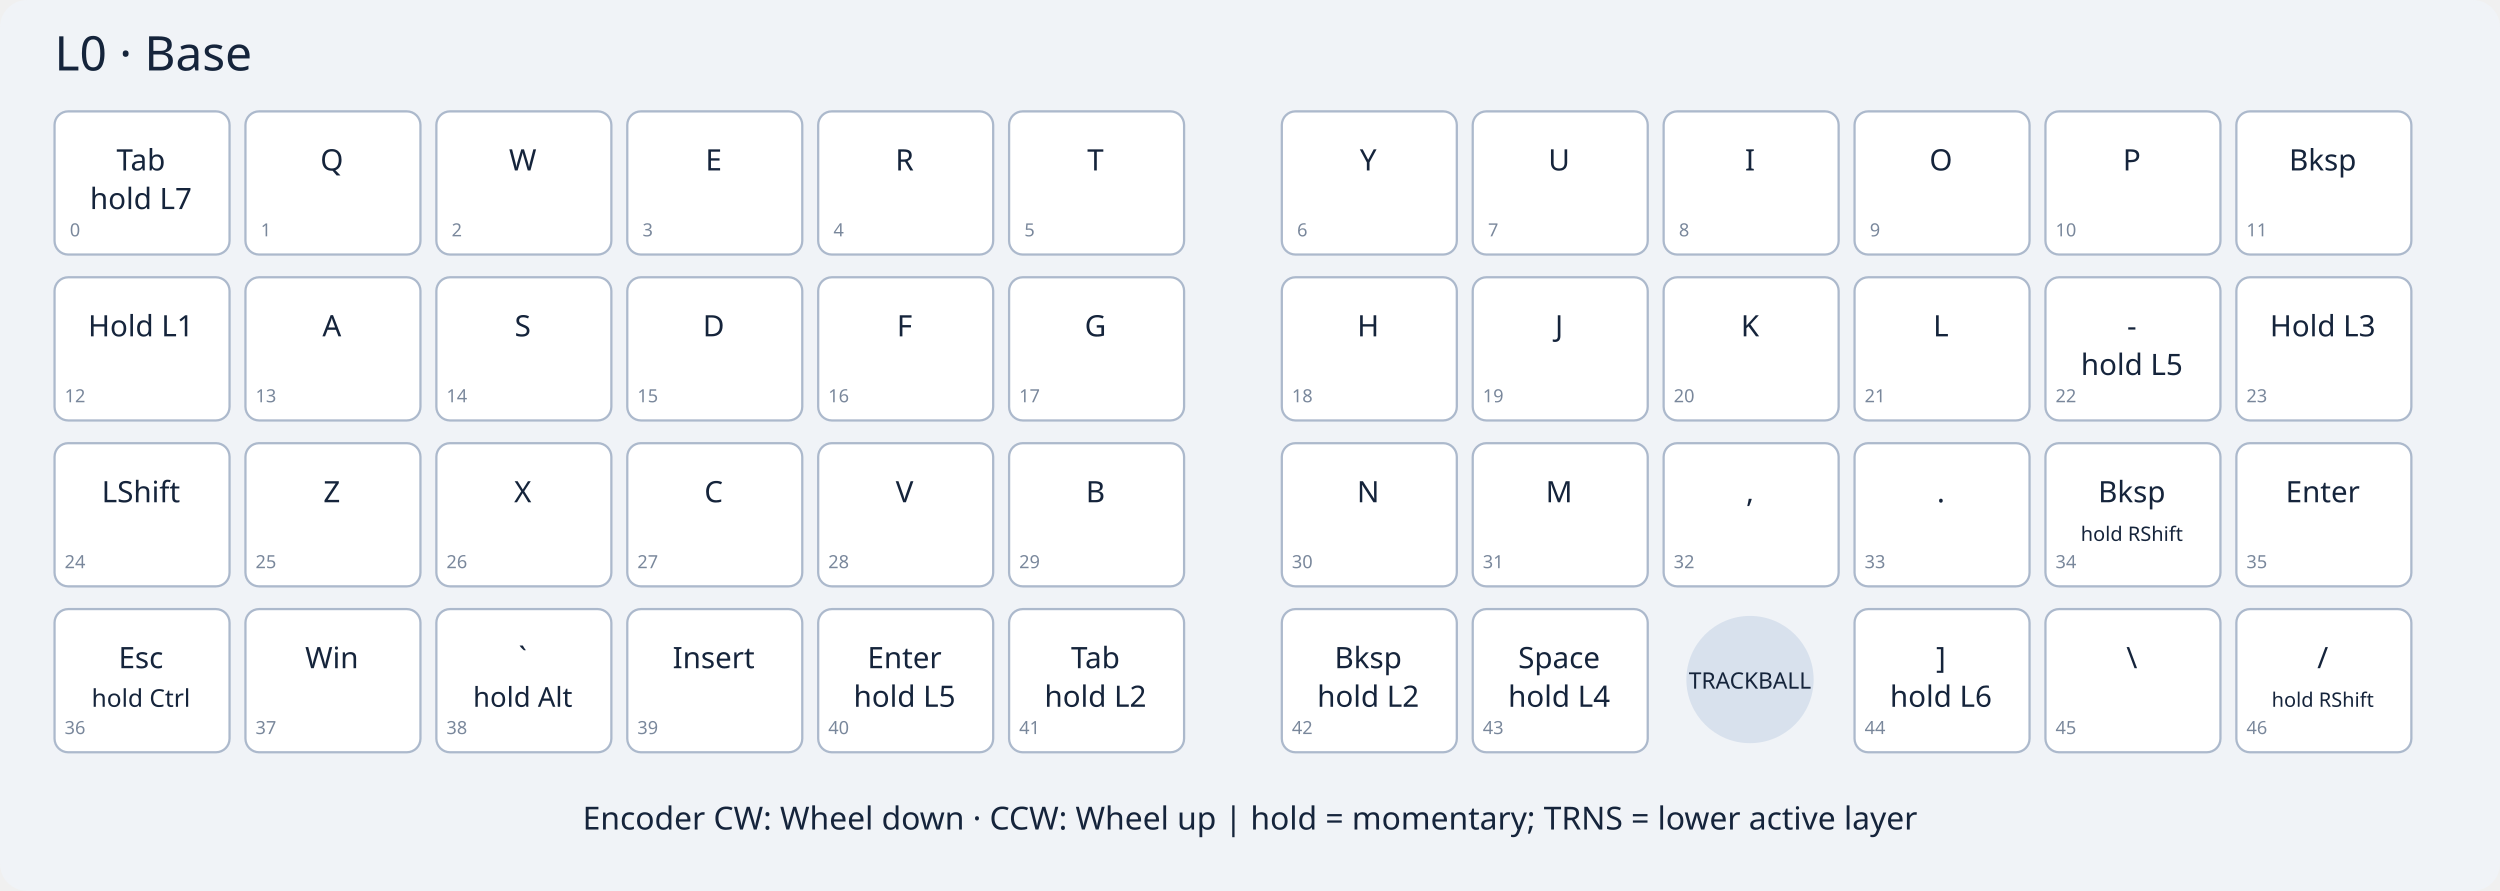
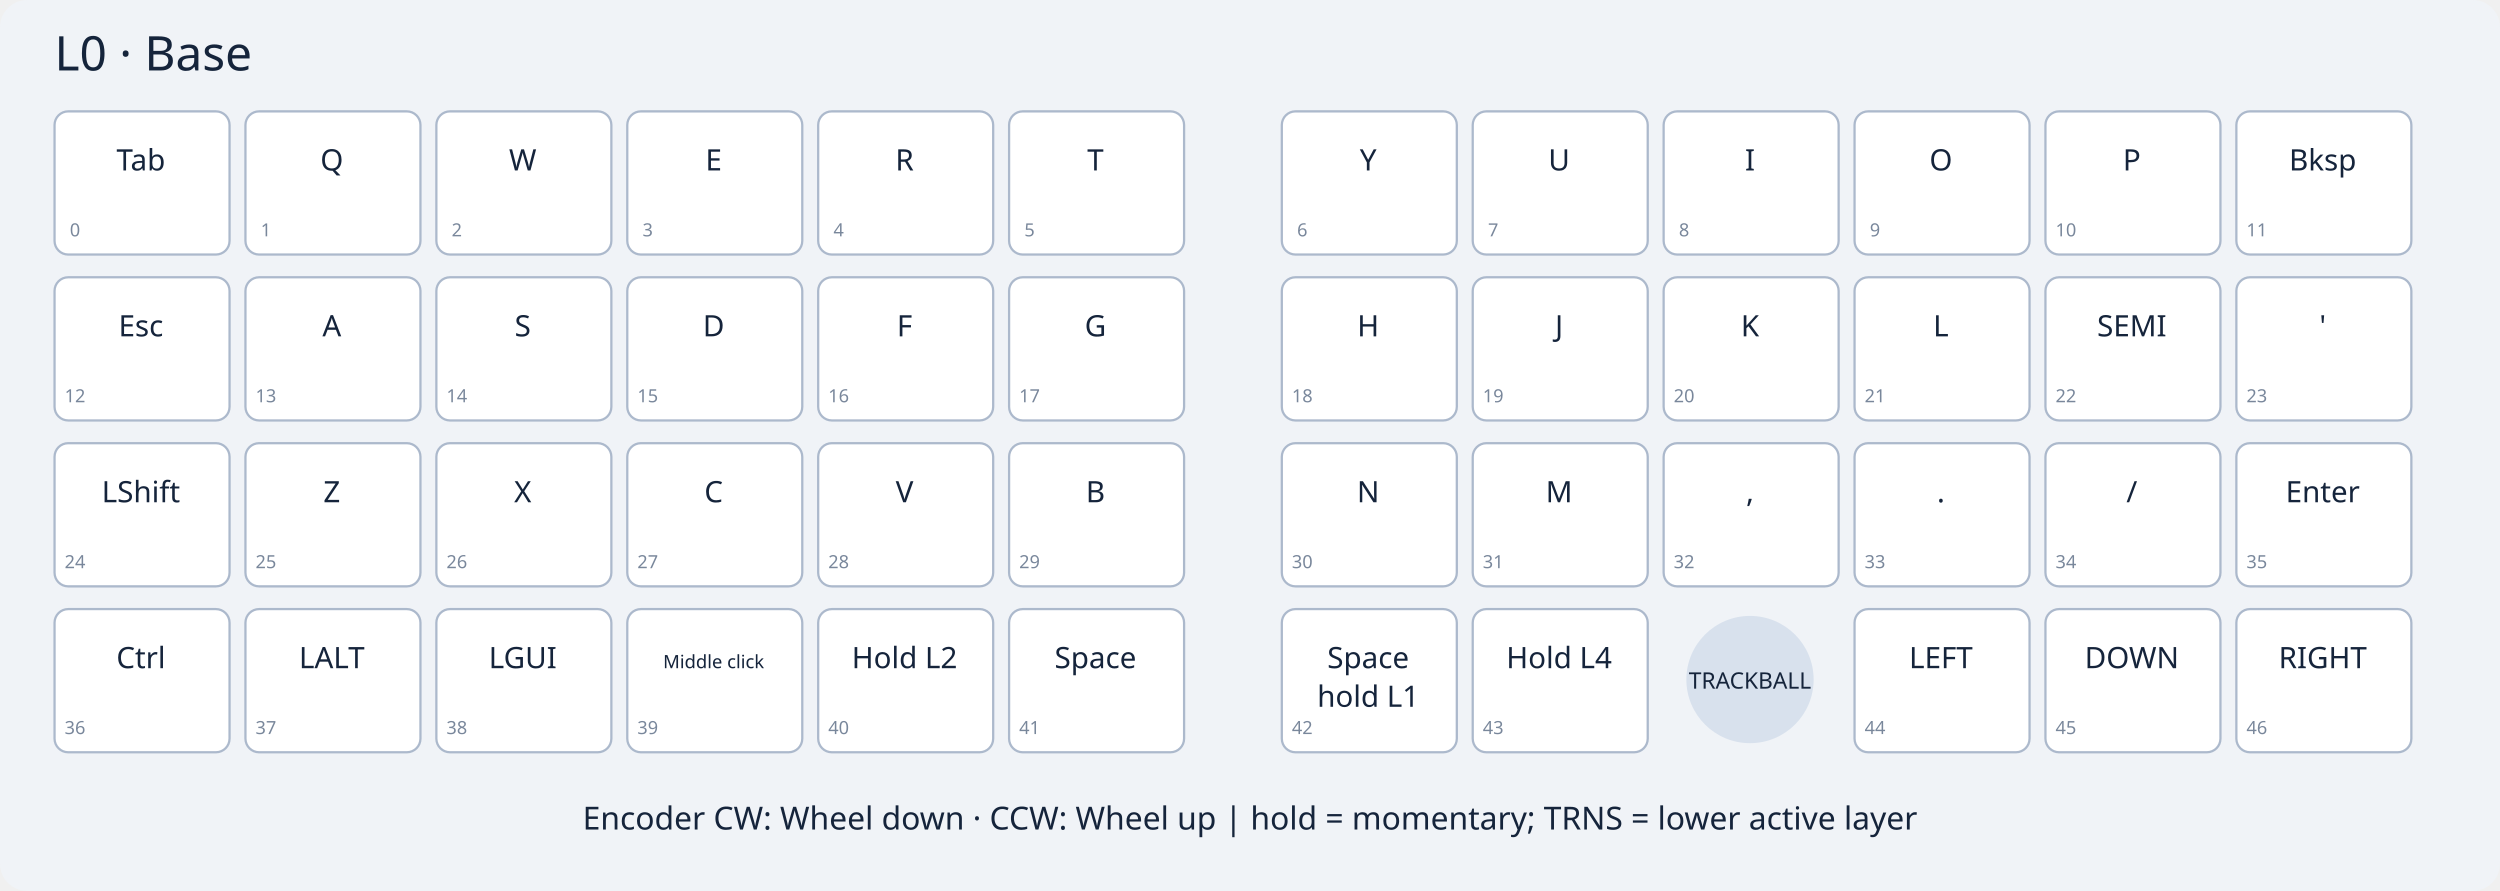
<svg xmlns="http://www.w3.org/2000/svg" width="1100" height="392" viewBox="0 0 1100 392">
  <rect width="1100" height="392" rx="12" fill="#f0f3f7" />
  <text x="24" y="31" font-family="sans-serif" font-size="21" fill="#15243b">L0 · Base</text>
  <g font-family="sans-serif" fill="#15243b" text-anchor="middle">
    <g>
      <rect x="24" y="49" width="77" height="63" rx="6" fill="white" stroke="#acb9cc" />
      <text x="62" y="75" font-size="13">Tab</text>
-       <text x="62" y="92" font-size="13">hold L7</text>
      <text x="33" y="104" font-size="8" fill="#79879b">0</text>
    </g>
    <g>
      <rect x="108" y="49" width="77" height="63" rx="6" fill="white" stroke="#acb9cc" />
      <text x="146" y="75" font-size="13">Q</text>
      <text x="117" y="104" font-size="8" fill="#79879b">1</text>
    </g>
    <g>
      <rect x="192" y="49" width="77" height="63" rx="6" fill="white" stroke="#acb9cc" />
      <text x="230" y="75" font-size="13">W</text>
      <text x="201" y="104" font-size="8" fill="#79879b">2</text>
    </g>
    <g>
      <rect x="276" y="49" width="77" height="63" rx="6" fill="white" stroke="#acb9cc" />
      <text x="314" y="75" font-size="13">E</text>
      <text x="285" y="104" font-size="8" fill="#79879b">3</text>
    </g>
    <g>
      <rect x="360" y="49" width="77" height="63" rx="6" fill="white" stroke="#acb9cc" />
      <text x="398" y="75" font-size="13">R</text>
      <text x="369" y="104" font-size="8" fill="#79879b">4</text>
    </g>
    <g>
      <rect x="444" y="49" width="77" height="63" rx="6" fill="white" stroke="#acb9cc" />
      <text x="482" y="75" font-size="13">T</text>
      <text x="453" y="104" font-size="8" fill="#79879b">5</text>
    </g>
    <g>
      <rect x="564" y="49" width="77" height="63" rx="6" fill="white" stroke="#acb9cc" />
      <text x="602" y="75" font-size="13">Y</text>
      <text x="573" y="104" font-size="8" fill="#79879b">6</text>
    </g>
    <g>
      <rect x="648" y="49" width="77" height="63" rx="6" fill="white" stroke="#acb9cc" />
      <text x="686" y="75" font-size="13">U</text>
      <text x="657" y="104" font-size="8" fill="#79879b">7</text>
    </g>
    <g>
      <rect x="732" y="49" width="77" height="63" rx="6" fill="white" stroke="#acb9cc" />
      <text x="770" y="75" font-size="13">I</text>
      <text x="741" y="104" font-size="8" fill="#79879b">8</text>
    </g>
    <g>
      <rect x="816" y="49" width="77" height="63" rx="6" fill="white" stroke="#acb9cc" />
      <text x="854" y="75" font-size="13">O</text>
      <text x="825" y="104" font-size="8" fill="#79879b">9</text>
    </g>
    <g>
      <rect x="900" y="49" width="77" height="63" rx="6" fill="white" stroke="#acb9cc" />
      <text x="938" y="75" font-size="13">P</text>
      <text x="909" y="104" font-size="8" fill="#79879b">10</text>
    </g>
    <g>
      <rect x="984" y="49" width="77" height="63" rx="6" fill="white" stroke="#acb9cc" />
      <text x="1022" y="75" font-size="13">Bksp</text>
      <text x="993" y="104" font-size="8" fill="#79879b">11</text>
    </g>
    <g>
      <rect x="24" y="122" width="77" height="63" rx="6" fill="white" stroke="#acb9cc" />
-       <text x="62" y="148" font-size="13">Hold L1</text>
+       <text x="62" y="148" font-size="13">Esc</text>
      <text x="33" y="177" font-size="8" fill="#79879b">12</text>
    </g>
    <g>
      <rect x="108" y="122" width="77" height="63" rx="6" fill="white" stroke="#acb9cc" />
      <text x="146" y="148" font-size="13">A</text>
      <text x="117" y="177" font-size="8" fill="#79879b">13</text>
    </g>
    <g>
      <rect x="192" y="122" width="77" height="63" rx="6" fill="white" stroke="#acb9cc" />
      <text x="230" y="148" font-size="13">S</text>
      <text x="201" y="177" font-size="8" fill="#79879b">14</text>
    </g>
    <g>
      <rect x="276" y="122" width="77" height="63" rx="6" fill="white" stroke="#acb9cc" />
      <text x="314" y="148" font-size="13">D</text>
      <text x="285" y="177" font-size="8" fill="#79879b">15</text>
    </g>
    <g>
      <rect x="360" y="122" width="77" height="63" rx="6" fill="white" stroke="#acb9cc" />
      <text x="398" y="148" font-size="13">F</text>
      <text x="369" y="177" font-size="8" fill="#79879b">16</text>
    </g>
    <g>
      <rect x="444" y="122" width="77" height="63" rx="6" fill="white" stroke="#acb9cc" />
      <text x="482" y="148" font-size="13">G</text>
      <text x="453" y="177" font-size="8" fill="#79879b">17</text>
    </g>
    <g>
      <rect x="564" y="122" width="77" height="63" rx="6" fill="white" stroke="#acb9cc" />
      <text x="602" y="148" font-size="13">H</text>
      <text x="573" y="177" font-size="8" fill="#79879b">18</text>
    </g>
    <g>
      <rect x="648" y="122" width="77" height="63" rx="6" fill="white" stroke="#acb9cc" />
      <text x="686" y="148" font-size="13">J</text>
      <text x="657" y="177" font-size="8" fill="#79879b">19</text>
    </g>
    <g>
      <rect x="732" y="122" width="77" height="63" rx="6" fill="white" stroke="#acb9cc" />
      <text x="770" y="148" font-size="13">K</text>
      <text x="741" y="177" font-size="8" fill="#79879b">20</text>
    </g>
    <g>
      <rect x="816" y="122" width="77" height="63" rx="6" fill="white" stroke="#acb9cc" />
      <text x="854" y="148" font-size="13">L</text>
      <text x="825" y="177" font-size="8" fill="#79879b">21</text>
    </g>
    <g>
      <rect x="900" y="122" width="77" height="63" rx="6" fill="white" stroke="#acb9cc" />
-       <text x="938" y="148" font-size="13">-</text>
-       <text x="938" y="165" font-size="13">hold L5</text>
+       <text x="938" y="148" font-size="13">SEMI</text>
      <text x="909" y="177" font-size="8" fill="#79879b">22</text>
    </g>
    <g>
      <rect x="984" y="122" width="77" height="63" rx="6" fill="white" stroke="#acb9cc" />
-       <text x="1022" y="148" font-size="13">Hold L3</text>
+       <text x="1022" y="148" font-size="13">'</text>
      <text x="993" y="177" font-size="8" fill="#79879b">23</text>
    </g>
    <g>
      <rect x="24" y="195" width="77" height="63" rx="6" fill="white" stroke="#acb9cc" />
      <text x="62" y="221" font-size="13">LShift</text>
      <text x="33" y="250" font-size="8" fill="#79879b">24</text>
    </g>
    <g>
      <rect x="108" y="195" width="77" height="63" rx="6" fill="white" stroke="#acb9cc" />
      <text x="146" y="221" font-size="13">Z</text>
      <text x="117" y="250" font-size="8" fill="#79879b">25</text>
    </g>
    <g>
      <rect x="192" y="195" width="77" height="63" rx="6" fill="white" stroke="#acb9cc" />
      <text x="230" y="221" font-size="13">X</text>
      <text x="201" y="250" font-size="8" fill="#79879b">26</text>
    </g>
    <g>
      <rect x="276" y="195" width="77" height="63" rx="6" fill="white" stroke="#acb9cc" />
      <text x="314" y="221" font-size="13">C</text>
      <text x="285" y="250" font-size="8" fill="#79879b">27</text>
    </g>
    <g>
      <rect x="360" y="195" width="77" height="63" rx="6" fill="white" stroke="#acb9cc" />
      <text x="398" y="221" font-size="13">V</text>
      <text x="369" y="250" font-size="8" fill="#79879b">28</text>
    </g>
    <g>
      <rect x="444" y="195" width="77" height="63" rx="6" fill="white" stroke="#acb9cc" />
      <text x="482" y="221" font-size="13">B</text>
      <text x="453" y="250" font-size="8" fill="#79879b">29</text>
    </g>
    <g>
      <rect x="564" y="195" width="77" height="63" rx="6" fill="white" stroke="#acb9cc" />
      <text x="602" y="221" font-size="13">N</text>
      <text x="573" y="250" font-size="8" fill="#79879b">30</text>
    </g>
    <g>
      <rect x="648" y="195" width="77" height="63" rx="6" fill="white" stroke="#acb9cc" />
      <text x="686" y="221" font-size="13">M</text>
      <text x="657" y="250" font-size="8" fill="#79879b">31</text>
    </g>
    <g>
      <rect x="732" y="195" width="77" height="63" rx="6" fill="white" stroke="#acb9cc" />
      <text x="770" y="221" font-size="13">,</text>
      <text x="741" y="250" font-size="8" fill="#79879b">32</text>
    </g>
    <g>
      <rect x="816" y="195" width="77" height="63" rx="6" fill="white" stroke="#acb9cc" />
      <text x="854" y="221" font-size="13">.</text>
      <text x="825" y="250" font-size="8" fill="#79879b">33</text>
    </g>
    <g>
      <rect x="900" y="195" width="77" height="63" rx="6" fill="white" stroke="#acb9cc" />
-       <text x="938" y="221" font-size="13">Bksp</text>
-       <text x="938" y="238" font-size="8.8">hold RShift</text>
+       <text x="938" y="221" font-size="13">/</text>
      <text x="909" y="250" font-size="8" fill="#79879b">34</text>
    </g>
    <g>
      <rect x="984" y="195" width="77" height="63" rx="6" fill="white" stroke="#acb9cc" />
      <text x="1022" y="221" font-size="13">Enter</text>
      <text x="993" y="250" font-size="8" fill="#79879b">35</text>
    </g>
    <g>
      <rect x="24" y="268" width="77" height="63" rx="6" fill="white" stroke="#acb9cc" />
-       <text x="62" y="294" font-size="13">Esc</text>
-       <text x="62" y="311" font-size="10.8">hold Ctrl</text>
+       <text x="62" y="294" font-size="13">Ctrl</text>
      <text x="33" y="323" font-size="8" fill="#79879b">36</text>
    </g>
    <g>
      <rect x="108" y="268" width="77" height="63" rx="6" fill="white" stroke="#acb9cc" />
-       <text x="146" y="294" font-size="13">Win</text>
+       <text x="146" y="294" font-size="13">LALT</text>
      <text x="117" y="323" font-size="8" fill="#79879b">37</text>
    </g>
    <g>
      <rect x="192" y="268" width="77" height="63" rx="6" fill="white" stroke="#acb9cc" />
-       <text x="230" y="294" font-size="13">`</text>
-       <text x="230" y="311" font-size="12.1">hold Alt</text>
+       <text x="230" y="294" font-size="13">LGUI</text>
      <text x="201" y="323" font-size="8" fill="#79879b">38</text>
    </g>
    <g>
      <rect x="276" y="268" width="77" height="63" rx="6" fill="white" stroke="#acb9cc" />
-       <text x="314" y="294" font-size="13">Insert</text>
+       <text x="314" y="294" font-size="8.1">Middle click</text>
      <text x="285" y="323" font-size="8" fill="#79879b">39</text>
    </g>
    <g>
      <rect x="360" y="268" width="77" height="63" rx="6" fill="white" stroke="#acb9cc" />
-       <text x="398" y="294" font-size="13">Enter</text>
-       <text x="398" y="311" font-size="13">hold L5</text>
+       <text x="398" y="294" font-size="13">Hold L2</text>
      <text x="369" y="323" font-size="8" fill="#79879b">40</text>
    </g>
    <g>
      <rect x="444" y="268" width="77" height="63" rx="6" fill="white" stroke="#acb9cc" />
-       <text x="482" y="294" font-size="13">Tab</text>
-       <text x="482" y="311" font-size="13">hold L2</text>
+       <text x="482" y="294" font-size="13">Space</text>
      <text x="453" y="323" font-size="8" fill="#79879b">41</text>
    </g>
    <g>
      <rect x="564" y="268" width="77" height="63" rx="6" fill="white" stroke="#acb9cc" />
-       <text x="602" y="294" font-size="13">Bksp</text>
-       <text x="602" y="311" font-size="13">hold L2</text>
+       <text x="602" y="294" font-size="13">Space</text>
+       <text x="602" y="311" font-size="13">hold L1</text>
      <text x="573" y="323" font-size="8" fill="#79879b">42</text>
    </g>
    <g>
      <rect x="648" y="268" width="77" height="63" rx="6" fill="white" stroke="#acb9cc" />
-       <text x="686" y="294" font-size="13">Space</text>
-       <text x="686" y="311" font-size="13">hold L4</text>
+       <text x="686" y="294" font-size="13">Hold L4</text>
      <text x="657" y="323" font-size="8" fill="#79879b">43</text>
    </g>
    <circle cx="770" cy="299" r="28" fill="#d8e1ed" />
    <text x="770" y="303" font-size="10">TRACKBALL</text>
    <g>
      <rect x="816" y="268" width="77" height="63" rx="6" fill="white" stroke="#acb9cc" />
-       <text x="854" y="294" font-size="13">]</text>
-       <text x="854" y="311" font-size="13">hold L6</text>
+       <text x="854" y="294" font-size="13">LEFT</text>
      <text x="825" y="323" font-size="8" fill="#79879b">44</text>
    </g>
    <g>
      <rect x="900" y="268" width="77" height="63" rx="6" fill="white" stroke="#acb9cc" />
-       <text x="938" y="294" font-size="13">\</text>
+       <text x="938" y="294" font-size="13">DOWN</text>
      <text x="909" y="323" font-size="8" fill="#79879b">45</text>
    </g>
    <g>
      <rect x="984" y="268" width="77" height="63" rx="6" fill="white" stroke="#acb9cc" />
-       <text x="1022" y="294" font-size="13">/</text>
-       <text x="1022" y="311" font-size="8.8">hold RShift</text>
+       <text x="1022" y="294" font-size="13">RIGHT</text>
      <text x="993" y="323" font-size="8" fill="#79879b">46</text>
    </g>
    <text x="550" y="365" font-size="14">Encoder CW: Wheel down · CCW: Wheel up | hold = momentary; TRNS = lower active layer</text>
  </g>
</svg>
